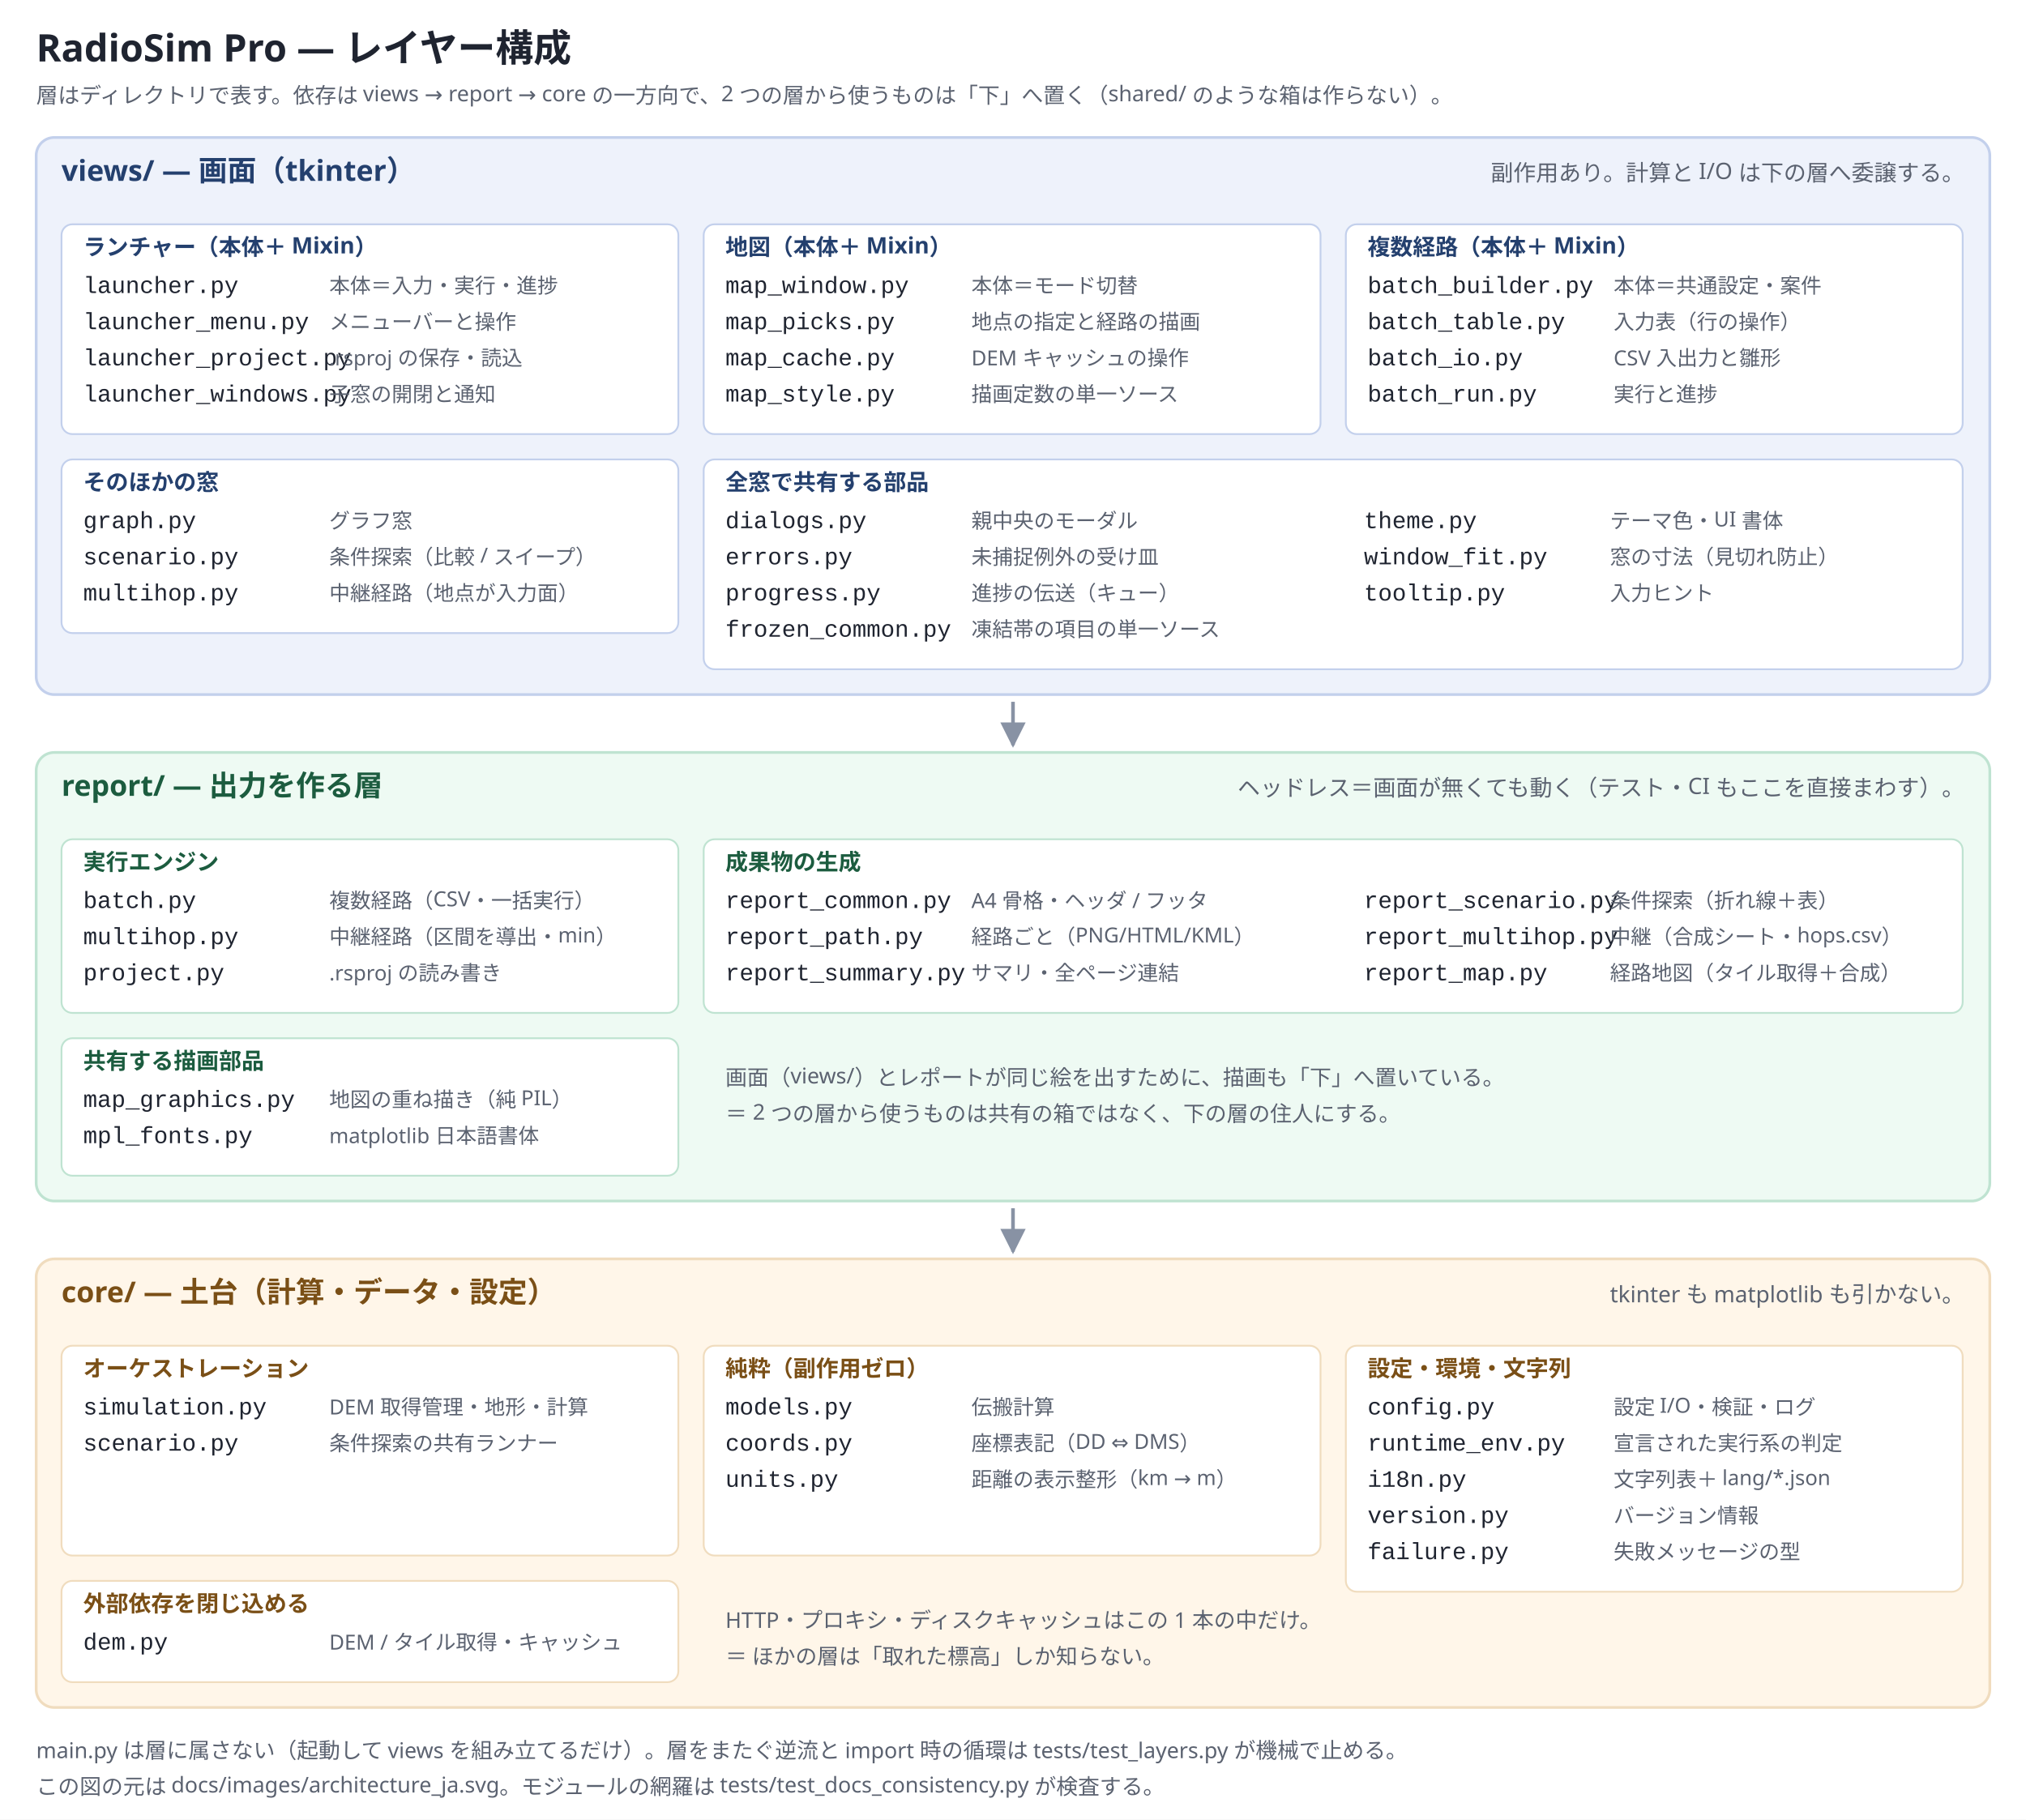
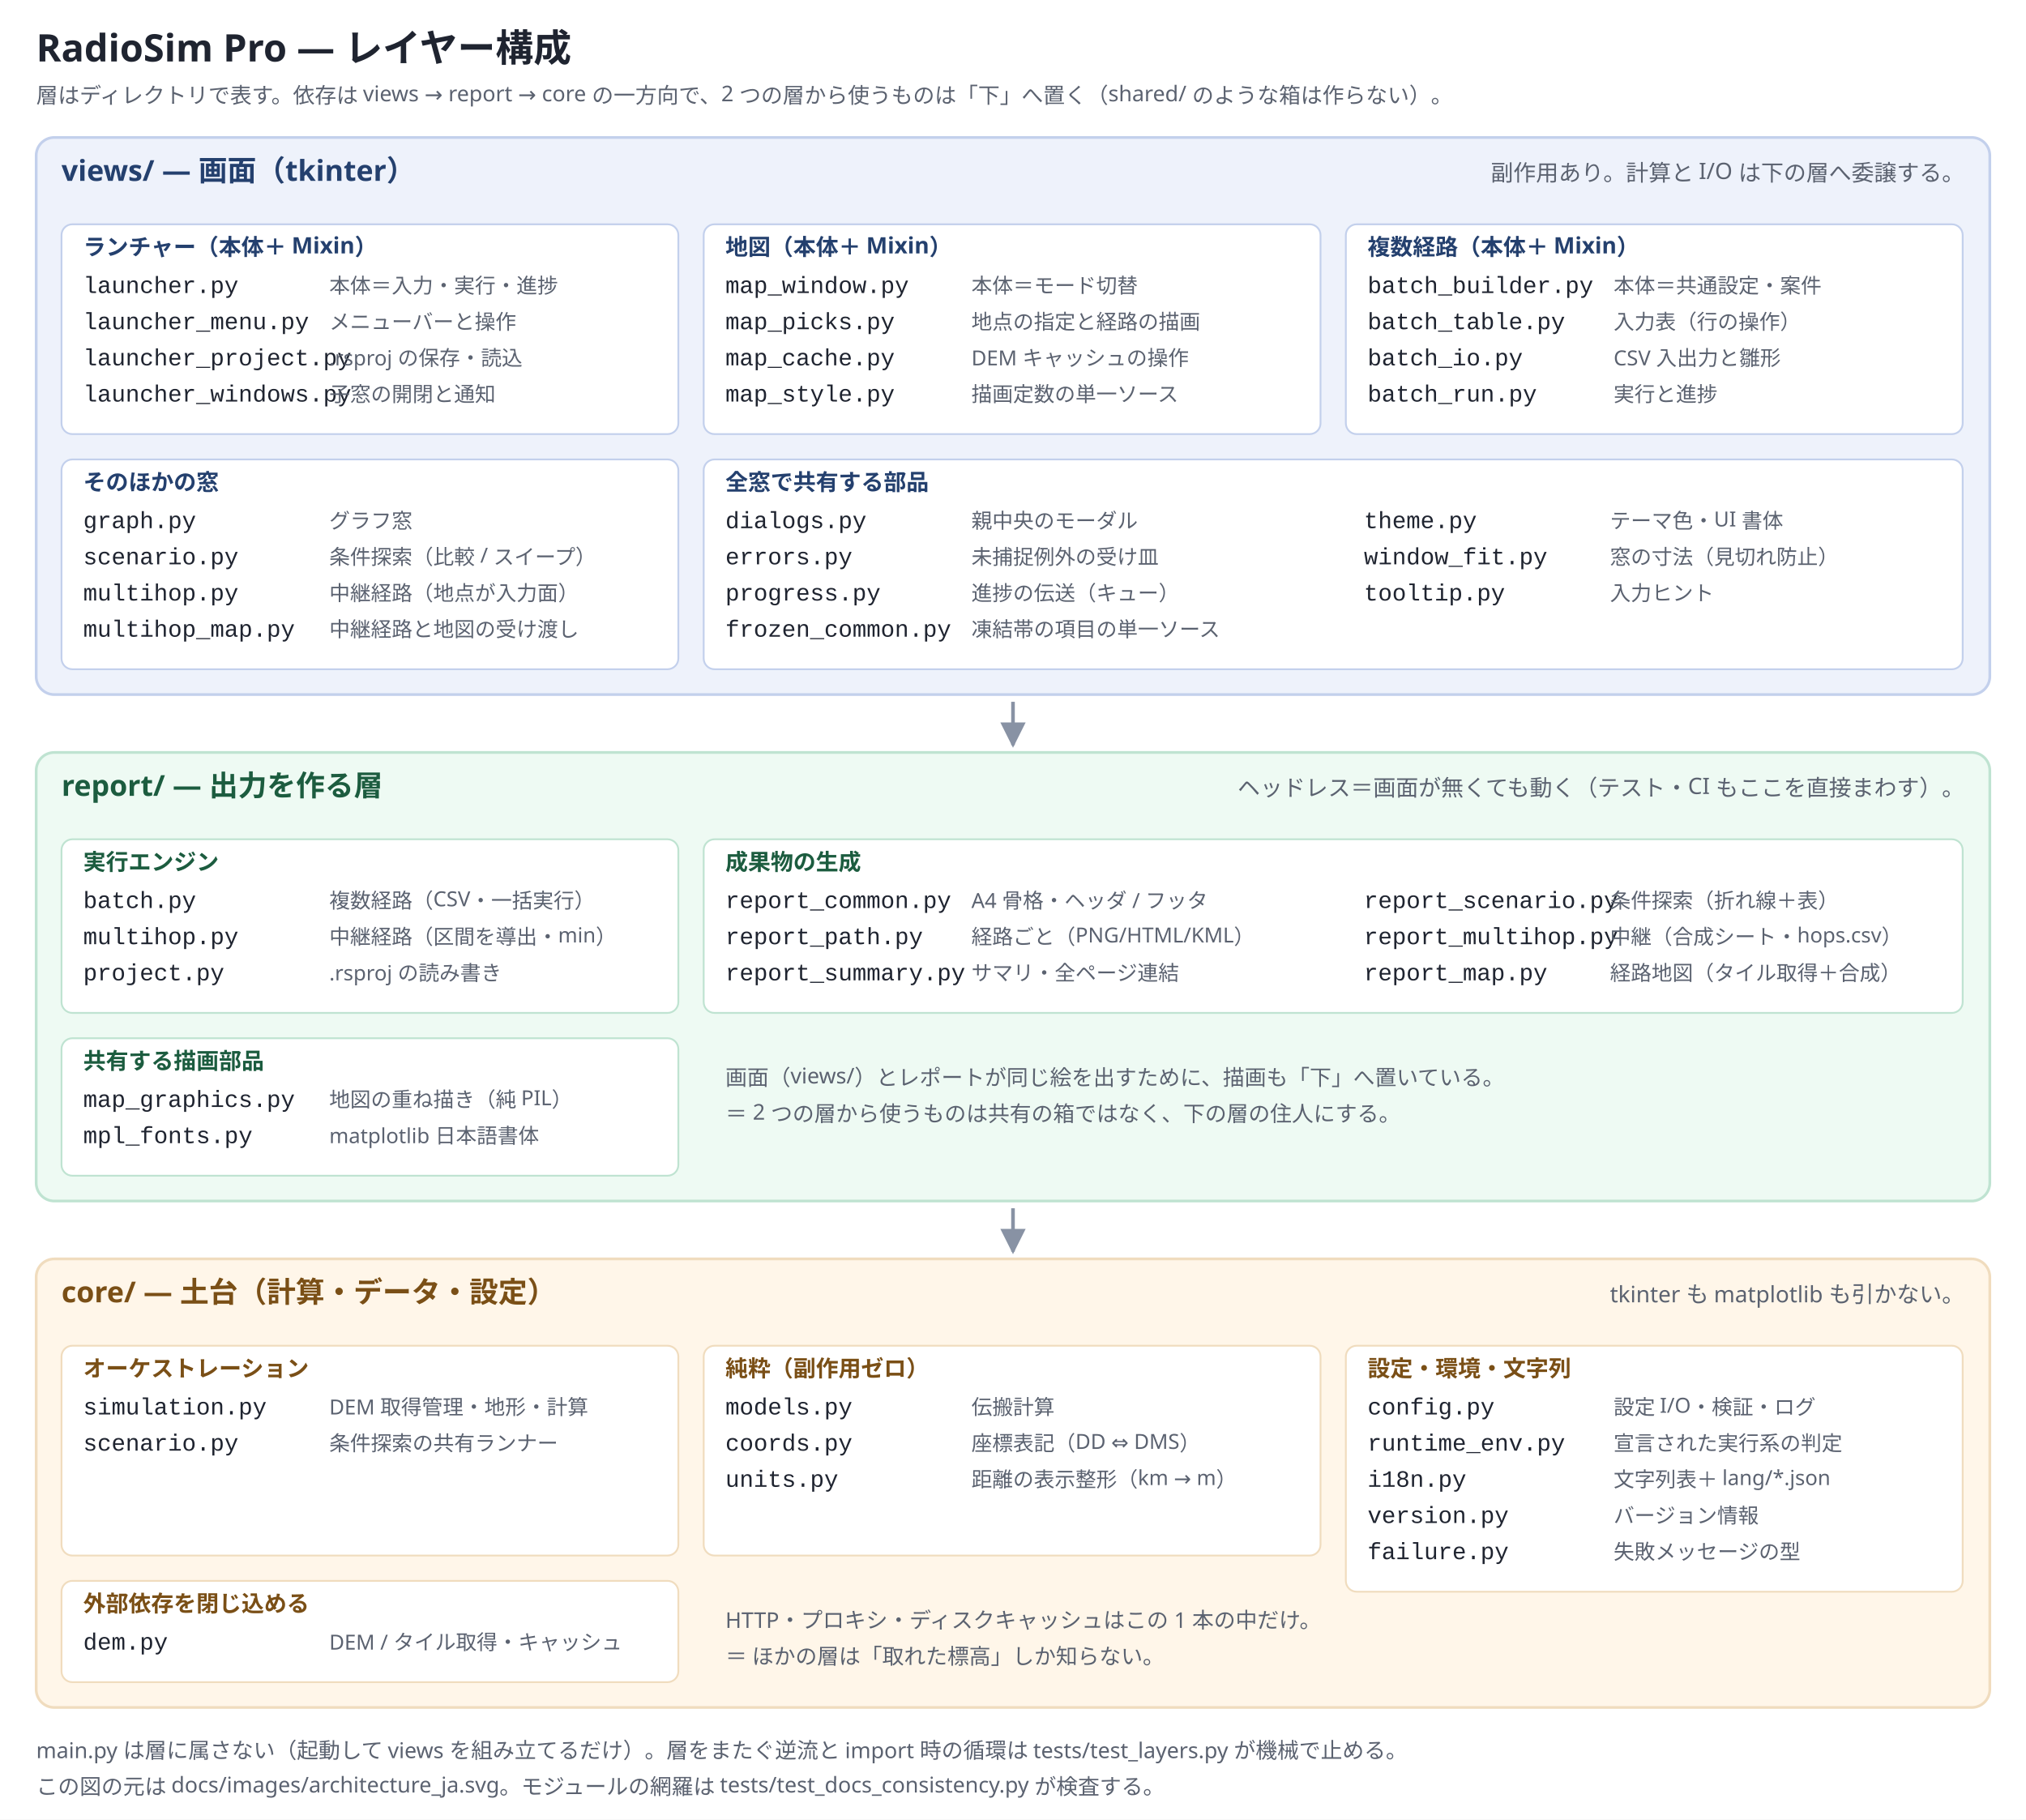
<svg xmlns="http://www.w3.org/2000/svg" viewBox="0 0 1120 1006" width="1120" height="1006" role="img" aria-labelledby="ttl desc" font-family="'BIZ UDPGothic','Meiryo','Yu Gothic','Hiragino Sans',sans-serif">
  <defs>
    <marker id="ar" viewBox="0 0 10 10" refX="9" refY="5" markerWidth="7" markerHeight="7" orient="auto-start-reverse">
      <path d="M0,0 L10,5 L0,10 z" fill="#8892a4" />
    </marker>
    <style>
      .band  { stroke-width:1.5 }
      .card  { fill:#ffffff; stroke-width:1 }
      .lname { font-size:16px; font-weight:700 }
      .lrule { font-size:12.5px; fill:#5b6270 }
      .ctitle{ font-size:12.5px; font-weight:700 }
      .mod   { font-size:13px; font-family:Consolas,'Courier New',monospace; fill:#1f2430 }
      .role  { font-size:11.5px; fill:#5b6270 }
      .note  { font-size:12px; fill:#5b6270 }
      .arrow { stroke:#8892a4; stroke-width:2; marker-end:url(#ar) }
    </style>
  </defs>
  <rect width="1120" height="1006" fill="#ffffff" />
  <text x="20" y="34" font-size="21" font-weight="700" fill="#1f2430">RadioSim Pro — レイヤー構成</text>
  <text x="20" y="57" class="note">層はディレクトリで表す。依存は views → report → core の一方向で、2 つの層から使うものは「下」へ置く（shared/ のような箱は作らない）。</text>
  <rect class="band" x="20" y="76" width="1080" height="308" rx="10" fill="#eef2fb" stroke="#c3d0ec" />
  <text x="34" y="100" class="lname" fill="#24406e">views/ — 画面（tkinter）</text>
  <text x="1086" y="100" class="lrule" text-anchor="end">副作用あり。計算と I/O は下の層へ委譲する。</text>
  <g>
    <rect class="card" x="34" y="124" width="341" height="116" rx="6" stroke="#c3d0ec" />
    <text x="46" y="141" class="ctitle" fill="#24406e">ランチャー（本体＋ Mixin）</text>
    <text x="46" y="162" class="mod">launcher.py</text>
    <text x="182" y="162" class="role">本体＝入力・実行・進捗</text>
    <text x="46" y="182" class="mod">launcher_menu.py</text>
    <text x="182" y="182" class="role">メニューバーと操作</text>
    <text x="46" y="202" class="mod">launcher_project.py</text>
    <text x="182" y="202" class="role">.rsproj の保存・読込</text>
    <text x="46" y="222" class="mod">launcher_windows.py</text>
    <text x="182" y="222" class="role">子窓の開閉と通知</text>
    <rect class="card" x="389" y="124" width="341" height="116" rx="6" stroke="#c3d0ec" />
    <text x="401" y="141" class="ctitle" fill="#24406e">地図（本体＋ Mixin）</text>
    <text x="401" y="162" class="mod">map_window.py</text>
    <text x="537" y="162" class="role">本体＝モード切替</text>
    <text x="401" y="182" class="mod">map_picks.py</text>
    <text x="537" y="182" class="role">地点の指定と経路の描画</text>
    <text x="401" y="202" class="mod">map_cache.py</text>
    <text x="537" y="202" class="role">DEM キャッシュの操作</text>
    <text x="401" y="222" class="mod">map_style.py</text>
    <text x="537" y="222" class="role">描画定数の単一ソース</text>
    <rect class="card" x="744" y="124" width="341" height="116" rx="6" stroke="#c3d0ec" />
    <text x="756" y="141" class="ctitle" fill="#24406e">複数経路（本体＋ Mixin）</text>
    <text x="756" y="162" class="mod">batch_builder.py</text>
    <text x="892" y="162" class="role">本体＝共通設定・案件</text>
    <text x="756" y="182" class="mod">batch_table.py</text>
    <text x="892" y="182" class="role">入力表（行の操作）</text>
    <text x="756" y="202" class="mod">batch_io.py</text>
    <text x="892" y="202" class="role">CSV 入出力と雛形</text>
    <text x="756" y="222" class="mod">batch_run.py</text>
    <text x="892" y="222" class="role">実行と進捗</text>
  </g>
  <g>
-     <rect class="card" x="34" y="254" width="341" height="96" rx="6" stroke="#c3d0ec" />
+     <rect class="card" x="34" y="254" width="341" height="116" rx="6" stroke="#c3d0ec" />
    <text x="46" y="271" class="ctitle" fill="#24406e">そのほかの窓</text>
    <text x="46" y="292" class="mod">graph.py</text>
    <text x="182" y="292" class="role">グラフ窓</text>
    <text x="46" y="312" class="mod">scenario.py</text>
    <text x="182" y="312" class="role">条件探索（比較 / スイープ）</text>
    <text x="46" y="332" class="mod">multihop.py</text>
    <text x="182" y="332" class="role">中継経路（地点が入力面）</text>
+     <text x="46" y="352" class="mod">multihop_map.py</text>
+     <text x="182" y="352" class="role">中継経路と地図の受け渡し</text>
    <rect class="card" x="389" y="254" width="696" height="116" rx="6" stroke="#c3d0ec" />
    <text x="401" y="271" class="ctitle" fill="#24406e">全窓で共有する部品</text>
    <text x="401" y="292" class="mod">dialogs.py</text>
    <text x="537" y="292" class="role">親中央のモーダル</text>
    <text x="401" y="312" class="mod">errors.py</text>
    <text x="537" y="312" class="role">未捕捉例外の受け皿</text>
    <text x="401" y="332" class="mod">progress.py</text>
    <text x="537" y="332" class="role">進捗の伝送（キュー）</text>
    <text x="401" y="352" class="mod">frozen_common.py</text>
    <text x="537" y="352" class="role">凍結帯の項目の単一ソース</text>
    <text x="754" y="292" class="mod">theme.py</text>
    <text x="890" y="292" class="role">テーマ色・UI 書体</text>
    <text x="754" y="312" class="mod">window_fit.py</text>
    <text x="890" y="312" class="role">窓の寸法（見切れ防止）</text>
    <text x="754" y="332" class="mod">tooltip.py</text>
    <text x="890" y="332" class="role">入力ヒント</text>
  </g>
  <line class="arrow" x1="560" y1="388" x2="560" y2="412" />
  <rect class="band" x="20" y="416" width="1080" height="248" rx="10" fill="#eefaf3" stroke="#bfe3d1" />
  <text x="34" y="440" class="lname" fill="#1c5c3f">report/ — 出力を作る層</text>
  <text x="1086" y="440" class="lrule" text-anchor="end">ヘッドレス＝画面が無くても動く（テスト・CI もここを直接まわす）。</text>
  <g>
    <rect class="card" x="34" y="464" width="341" height="96" rx="6" stroke="#bfe3d1" />
    <text x="46" y="481" class="ctitle" fill="#1c5c3f">実行エンジン</text>
    <text x="46" y="502" class="mod">batch.py</text>
    <text x="182" y="502" class="role">複数経路（CSV・一括実行）</text>
    <text x="46" y="522" class="mod">multihop.py</text>
    <text x="182" y="522" class="role">中継経路（区間を導出・min）</text>
    <text x="46" y="542" class="mod">project.py</text>
    <text x="182" y="542" class="role">.rsproj の読み書き</text>
    <rect class="card" x="389" y="464" width="696" height="96" rx="6" stroke="#bfe3d1" />
    <text x="401" y="481" class="ctitle" fill="#1c5c3f">成果物の生成</text>
    <text x="401" y="502" class="mod">report_common.py</text>
    <text x="537" y="502" class="role">A4 骨格・ヘッダ / フッタ</text>
    <text x="401" y="522" class="mod">report_path.py</text>
    <text x="537" y="522" class="role">経路ごと（PNG/HTML/KML）</text>
    <text x="401" y="542" class="mod">report_summary.py</text>
    <text x="537" y="542" class="role">サマリ・全ページ連結</text>
    <text x="754" y="502" class="mod">report_scenario.py</text>
    <text x="890" y="502" class="role">条件探索（折れ線＋表）</text>
    <text x="754" y="522" class="mod">report_multihop.py</text>
    <text x="890" y="522" class="role">中継（合成シート・hops.csv）</text>
    <text x="754" y="542" class="mod">report_map.py</text>
    <text x="890" y="542" class="role">経路地図（タイル取得＋合成）</text>
  </g>
  <g>
    <rect class="card" x="34" y="574" width="341" height="76" rx="6" stroke="#bfe3d1" />
    <text x="46" y="591" class="ctitle" fill="#1c5c3f">共有する描画部品</text>
    <text x="46" y="612" class="mod">map_graphics.py</text>
    <text x="182" y="612" class="role">地図の重ね描き（純 PIL）</text>
    <text x="46" y="632" class="mod">mpl_fonts.py</text>
    <text x="182" y="632" class="role">matplotlib 日本語書体</text>
    <text x="401" y="600" class="note">画面（views/）とレポートが同じ絵を出すために、描画も「下」へ置いている。</text>
    <text x="401" y="620" class="note">＝ 2 つの層から使うものは共有の箱ではなく、下の層の住人にする。</text>
  </g>
  <line class="arrow" x1="560" y1="668" x2="560" y2="692" />
  <rect class="band" x="20" y="696" width="1080" height="248" rx="10" fill="#fff6e9" stroke="#f0dcbe" />
  <text x="34" y="720" class="lname" fill="#7a4f16">core/ — 土台（計算・データ・設定）</text>
  <text x="1086" y="720" class="lrule" text-anchor="end">tkinter も matplotlib も引かない。</text>
  <g>
    <rect class="card" x="34" y="744" width="341" height="116" rx="6" stroke="#f0dcbe" />
    <text x="46" y="761" class="ctitle" fill="#7a4f16">オーケストレーション</text>
    <text x="46" y="782" class="mod">simulation.py</text>
    <text x="182" y="782" class="role">DEM 取得管理・地形・計算</text>
    <text x="46" y="802" class="mod">scenario.py</text>
    <text x="182" y="802" class="role">条件探索の共有ランナー</text>
    <rect class="card" x="389" y="744" width="341" height="116" rx="6" stroke="#f0dcbe" />
    <text x="401" y="761" class="ctitle" fill="#7a4f16">純粋（副作用ゼロ）</text>
    <text x="401" y="782" class="mod">models.py</text>
    <text x="537" y="782" class="role">伝搬計算</text>
    <text x="401" y="802" class="mod">coords.py</text>
    <text x="537" y="802" class="role">座標表記（DD ⇔ DMS）</text>
    <text x="401" y="822" class="mod">units.py</text>
    <text x="537" y="822" class="role">距離の表示整形（km → m）</text>
    <rect class="card" x="744" y="744" width="341" height="136" rx="6" stroke="#f0dcbe" />
    <text x="756" y="761" class="ctitle" fill="#7a4f16">設定・環境・文字列</text>
    <text x="756" y="782" class="mod">config.py</text>
    <text x="892" y="782" class="role">設定 I/O・検証・ログ</text>
    <text x="756" y="802" class="mod">runtime_env.py</text>
    <text x="892" y="802" class="role">宣言された実行系の判定</text>
    <text x="756" y="822" class="mod">i18n.py</text>
    <text x="892" y="822" class="role">文字列表＋ lang/*.json</text>
    <text x="756" y="842" class="mod">version.py</text>
    <text x="892" y="842" class="role">バージョン情報</text>
    <text x="756" y="862" class="mod">failure.py</text>
    <text x="892" y="862" class="role">失敗メッセージの型</text>
  </g>
  <g>
    <rect class="card" x="34" y="874" width="341" height="56" rx="6" stroke="#f0dcbe" />
    <text x="46" y="891" class="ctitle" fill="#7a4f16">外部依存を閉じ込める</text>
    <text x="46" y="912" class="mod">dem.py</text>
    <text x="182" y="912" class="role">DEM / タイル取得・キャッシュ</text>
    <text x="401" y="900" class="note">HTTP・プロキシ・ディスクキャッシュはこの 1 本の中だけ。</text>
    <text x="401" y="920" class="note">＝ ほかの層は「取れた標高」しか知らない。</text>
  </g>
  <text x="20" y="972" class="note">main.py は層に属さない（起動して views を組み立てるだけ）。層をまたぐ逆流と import 時の循環は tests/test_layers.py が機械で止める。</text>
  <text x="20" y="992" class="note">この図の元は docs/images/architecture_ja.svg。モジュールの網羅は tests/test_docs_consistency.py が検査する。</text>
</svg>
